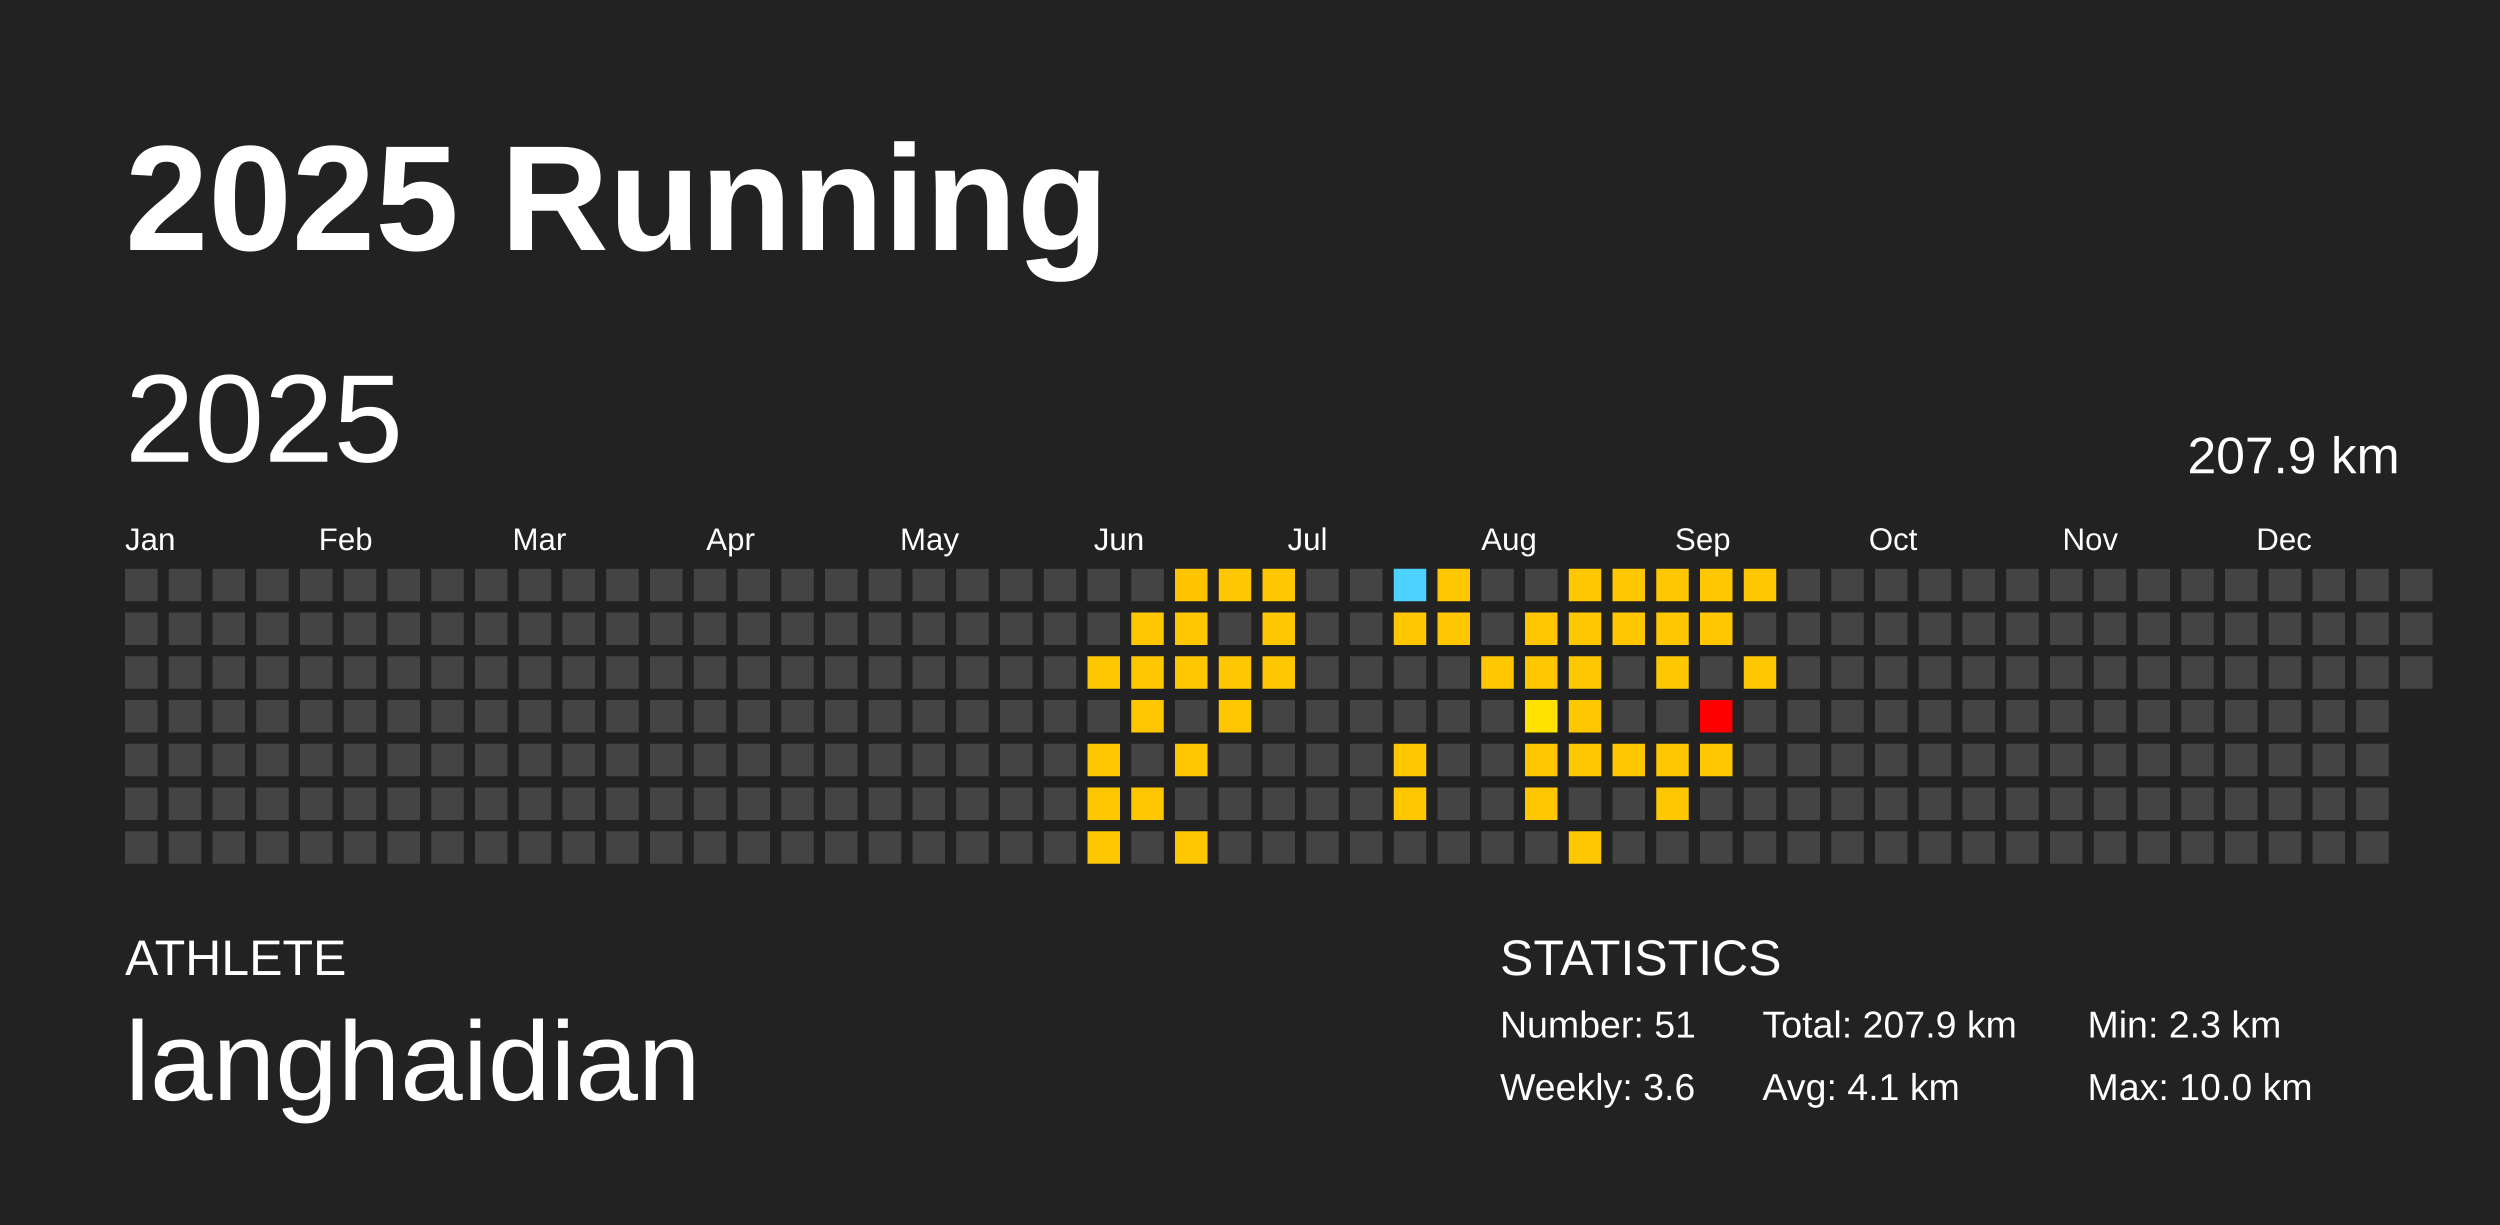
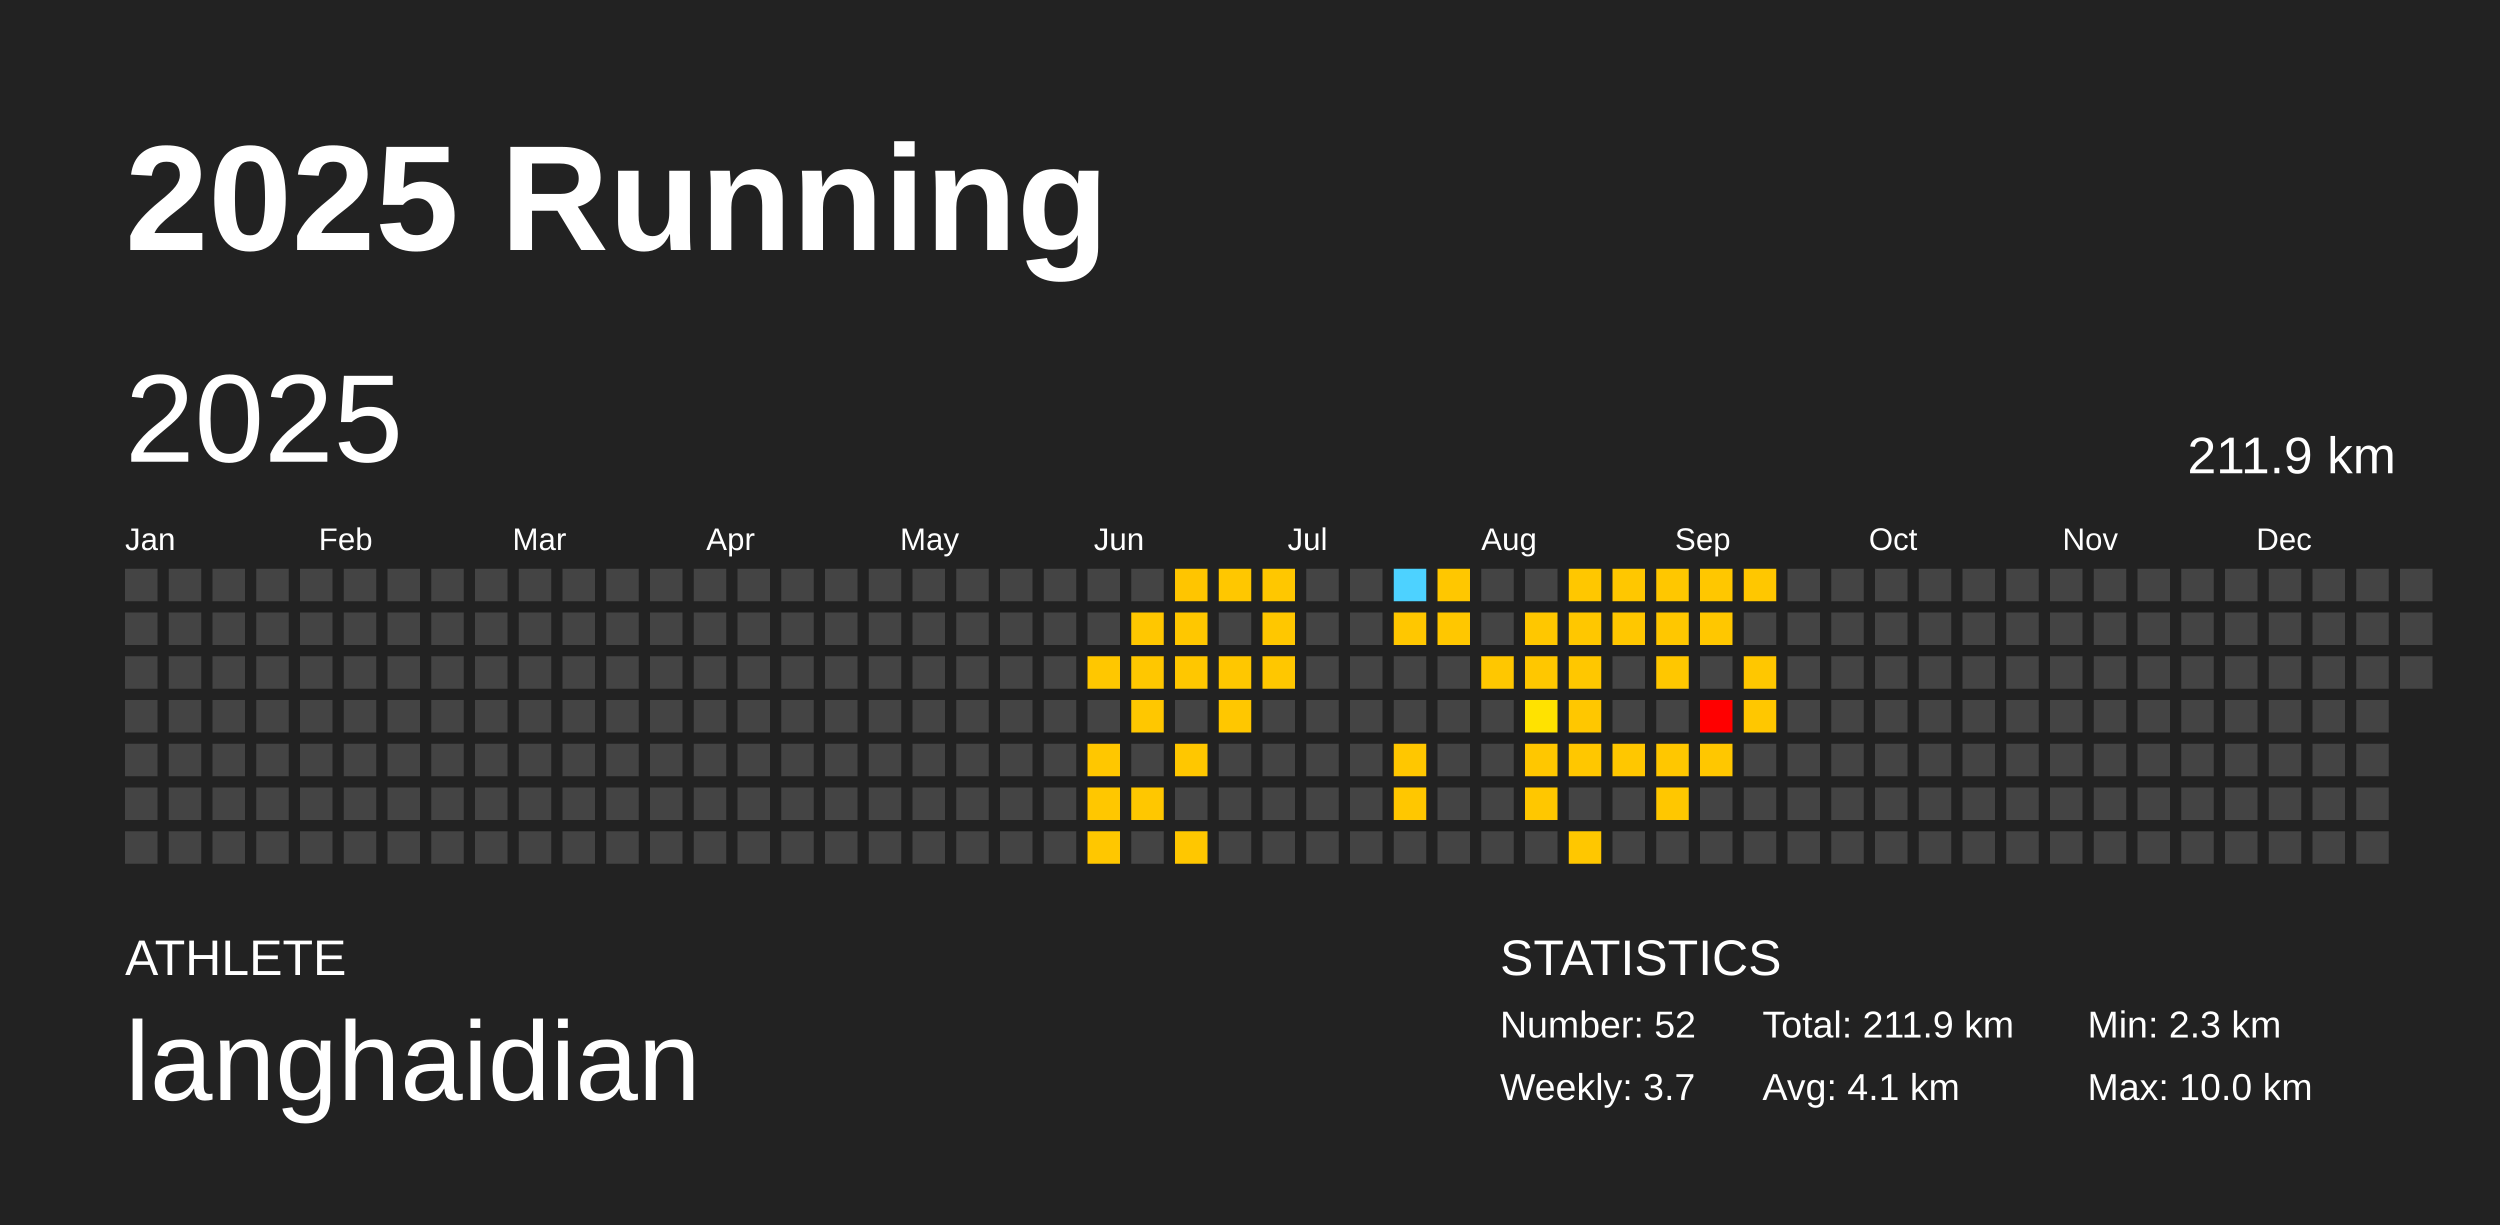
<svg xmlns="http://www.w3.org/2000/svg" baseProfile="full" height="98mm" version="1.1" viewBox="0,0,200,98" width="200mm">
  <defs />
  <rect fill="#222222" height="98" width="200" x="0" y="0" />
  <text fill="#FFFFFF" style="font-size:12px; font-family:Arial; font-weight:bold;" x="10" y="20">2025 Running</text>
  <text fill="#FFFFFF" style="font-size:4px; font-family:Arial" x="10" y="78">ATHLETE</text>
  <text fill="#FFFFFF" style="font-size:9px; font-family:Arial" x="10" y="88">langhaidian</text>
  <text fill="#FFFFFF" style="font-size:4px; font-family:Arial" x="120" y="78">STATISTICS</text>
-   <text fill="#FFFFFF" style="font-size:3px; font-family:Arial" x="120" y="83">Number: 51</text>
-   <text fill="#FFFFFF" style="font-size:3px; font-family:Arial" x="120" y="88">Weekly: 3.6</text>
-   <text fill="#FFFFFF" style="font-size:3px; font-family:Arial" x="141" y="83">Total: 207.9 km</text>
+   <text fill="#FFFFFF" style="font-size:3px; font-family:Arial" x="120" y="83">Number: 52</text>
+   <text fill="#FFFFFF" style="font-size:3px; font-family:Arial" x="120" y="88">Weekly: 3.7</text>
+   <text fill="#FFFFFF" style="font-size:3px; font-family:Arial" x="141" y="83">Total: 211.9 km</text>
  <text fill="#FFFFFF" style="font-size:3px; font-family:Arial" x="141" y="88">Avg: 4.1 km</text>
  <text fill="#FFFFFF" style="font-size:3px; font-family:Arial" x="167" y="83">Min: 2.3 km</text>
  <text fill="#FFFFFF" style="font-size:3px; font-family:Arial" x="167" y="88">Max: 10.0 km</text>
  <text dominant-baseline="hanging" fill="#FFFFFF" style="font-size:10.0px; font-family:Arial;" x="10" y="30">2025</text>
-   <text dominant-baseline="hanging" fill="#FFFFFF" style="font-size:4.125px; font-family:Arial;" x="175" y="35">207.9 km</text>
+   <text dominant-baseline="hanging" fill="#FFFFFF" style="font-size:4.125px; font-family:Arial;" x="175" y="35">211.9 km</text>
  <text fill="#FFFFFF" style="font-size:2.5px; font-family:Arial" x="10.0" y="44">Jan</text>
  <text fill="#FFFFFF" style="font-size:2.5px; font-family:Arial" x="25.5" y="44">Feb</text>
  <text fill="#FFFFFF" style="font-size:2.5px; font-family:Arial" x="41.0" y="44">Mar</text>
  <text fill="#FFFFFF" style="font-size:2.5px; font-family:Arial" x="56.5" y="44">Apr</text>
  <text fill="#FFFFFF" style="font-size:2.5px; font-family:Arial" x="72.0" y="44">May</text>
  <text fill="#FFFFFF" style="font-size:2.5px; font-family:Arial" x="87.5" y="44">Jun</text>
  <text fill="#FFFFFF" style="font-size:2.5px; font-family:Arial" x="103.0" y="44">Jul</text>
  <text fill="#FFFFFF" style="font-size:2.5px; font-family:Arial" x="118.5" y="44">Aug</text>
  <text fill="#FFFFFF" style="font-size:2.5px; font-family:Arial" x="134.0" y="44">Sep</text>
  <text fill="#FFFFFF" style="font-size:2.5px; font-family:Arial" x="149.5" y="44">Oct</text>
  <text fill="#FFFFFF" style="font-size:2.5px; font-family:Arial" x="165.0" y="44">Nov</text>
  <text fill="#FFFFFF" style="font-size:2.5px; font-family:Arial" x="180.5" y="44">Dec</text>
  <rect fill="#444444" height="2.6" width="2.6" x="10.0" y="45.5" />
  <rect fill="#444444" height="2.6" width="2.6" x="10.0" y="49.0" />
  <rect fill="#444444" height="2.6" width="2.6" x="10.0" y="52.5" />
  <rect fill="#444444" height="2.6" width="2.6" x="10.0" y="56.0" />
  <rect fill="#444444" height="2.6" width="2.6" x="10.0" y="59.5" />
  <rect fill="#444444" height="2.6" width="2.6" x="10.0" y="63.0" />
  <rect fill="#444444" height="2.6" width="2.6" x="10.0" y="66.5" />
  <rect fill="#444444" height="2.6" width="2.6" x="13.5" y="45.5" />
  <rect fill="#444444" height="2.6" width="2.6" x="13.5" y="49.0" />
  <rect fill="#444444" height="2.6" width="2.6" x="13.5" y="52.5" />
  <rect fill="#444444" height="2.6" width="2.6" x="13.5" y="56.0" />
  <rect fill="#444444" height="2.6" width="2.6" x="13.5" y="59.5" />
  <rect fill="#444444" height="2.6" width="2.6" x="13.5" y="63.0" />
  <rect fill="#444444" height="2.6" width="2.6" x="13.5" y="66.5" />
  <rect fill="#444444" height="2.6" width="2.6" x="17.0" y="45.5" />
  <rect fill="#444444" height="2.6" width="2.6" x="17.0" y="49.0" />
  <rect fill="#444444" height="2.6" width="2.6" x="17.0" y="52.5" />
  <rect fill="#444444" height="2.6" width="2.6" x="17.0" y="56.0" />
  <rect fill="#444444" height="2.6" width="2.6" x="17.0" y="59.5" />
  <rect fill="#444444" height="2.6" width="2.6" x="17.0" y="63.0" />
  <rect fill="#444444" height="2.6" width="2.6" x="17.0" y="66.5" />
  <rect fill="#444444" height="2.6" width="2.6" x="20.5" y="45.5" />
  <rect fill="#444444" height="2.6" width="2.6" x="20.5" y="49.0" />
  <rect fill="#444444" height="2.6" width="2.6" x="20.5" y="52.5" />
  <rect fill="#444444" height="2.6" width="2.6" x="20.5" y="56.0" />
  <rect fill="#444444" height="2.6" width="2.6" x="20.5" y="59.5" />
  <rect fill="#444444" height="2.6" width="2.6" x="20.5" y="63.0" />
  <rect fill="#444444" height="2.6" width="2.6" x="20.5" y="66.5" />
  <rect fill="#444444" height="2.6" width="2.6" x="24.0" y="45.5" />
  <rect fill="#444444" height="2.6" width="2.6" x="24.0" y="49.0" />
  <rect fill="#444444" height="2.6" width="2.6" x="24.0" y="52.5" />
  <rect fill="#444444" height="2.6" width="2.6" x="24.0" y="56.0" />
  <rect fill="#444444" height="2.6" width="2.6" x="24.0" y="59.5" />
  <rect fill="#444444" height="2.6" width="2.6" x="24.0" y="63.0" />
  <rect fill="#444444" height="2.6" width="2.6" x="24.0" y="66.5" />
  <rect fill="#444444" height="2.6" width="2.6" x="27.5" y="45.5" />
  <rect fill="#444444" height="2.6" width="2.6" x="27.5" y="49.0" />
  <rect fill="#444444" height="2.6" width="2.6" x="27.5" y="52.5" />
  <rect fill="#444444" height="2.6" width="2.6" x="27.5" y="56.0" />
  <rect fill="#444444" height="2.6" width="2.6" x="27.5" y="59.5" />
  <rect fill="#444444" height="2.6" width="2.6" x="27.5" y="63.0" />
  <rect fill="#444444" height="2.6" width="2.6" x="27.5" y="66.5" />
  <rect fill="#444444" height="2.6" width="2.6" x="31.0" y="45.5" />
  <rect fill="#444444" height="2.6" width="2.6" x="31.0" y="49.0" />
  <rect fill="#444444" height="2.6" width="2.6" x="31.0" y="52.5" />
  <rect fill="#444444" height="2.6" width="2.6" x="31.0" y="56.0" />
  <rect fill="#444444" height="2.6" width="2.6" x="31.0" y="59.5" />
  <rect fill="#444444" height="2.6" width="2.6" x="31.0" y="63.0" />
  <rect fill="#444444" height="2.6" width="2.6" x="31.0" y="66.5" />
  <rect fill="#444444" height="2.6" width="2.6" x="34.5" y="45.5" />
  <rect fill="#444444" height="2.6" width="2.6" x="34.5" y="49.0" />
  <rect fill="#444444" height="2.6" width="2.6" x="34.5" y="52.5" />
  <rect fill="#444444" height="2.6" width="2.6" x="34.5" y="56.0" />
  <rect fill="#444444" height="2.6" width="2.6" x="34.5" y="59.5" />
  <rect fill="#444444" height="2.6" width="2.6" x="34.5" y="63.0" />
  <rect fill="#444444" height="2.6" width="2.6" x="34.5" y="66.5" />
  <rect fill="#444444" height="2.6" width="2.6" x="38.0" y="45.5" />
  <rect fill="#444444" height="2.6" width="2.6" x="38.0" y="49.0" />
  <rect fill="#444444" height="2.6" width="2.6" x="38.0" y="52.5" />
  <rect fill="#444444" height="2.6" width="2.6" x="38.0" y="56.0" />
  <rect fill="#444444" height="2.6" width="2.6" x="38.0" y="59.5" />
  <rect fill="#444444" height="2.6" width="2.6" x="38.0" y="63.0" />
  <rect fill="#444444" height="2.6" width="2.6" x="38.0" y="66.5" />
  <rect fill="#444444" height="2.6" width="2.6" x="41.5" y="45.5" />
  <rect fill="#444444" height="2.6" width="2.6" x="41.5" y="49.0" />
  <rect fill="#444444" height="2.6" width="2.6" x="41.5" y="52.5" />
  <rect fill="#444444" height="2.6" width="2.6" x="41.5" y="56.0" />
  <rect fill="#444444" height="2.6" width="2.6" x="41.5" y="59.5" />
  <rect fill="#444444" height="2.6" width="2.6" x="41.5" y="63.0" />
  <rect fill="#444444" height="2.6" width="2.6" x="41.5" y="66.5" />
  <rect fill="#444444" height="2.6" width="2.6" x="45.0" y="45.5" />
  <rect fill="#444444" height="2.6" width="2.6" x="45.0" y="49.0" />
  <rect fill="#444444" height="2.6" width="2.6" x="45.0" y="52.5" />
  <rect fill="#444444" height="2.6" width="2.6" x="45.0" y="56.0" />
  <rect fill="#444444" height="2.6" width="2.6" x="45.0" y="59.5" />
  <rect fill="#444444" height="2.6" width="2.6" x="45.0" y="63.0" />
  <rect fill="#444444" height="2.6" width="2.6" x="45.0" y="66.5" />
  <rect fill="#444444" height="2.6" width="2.6" x="48.5" y="45.5" />
  <rect fill="#444444" height="2.6" width="2.6" x="48.5" y="49.0" />
  <rect fill="#444444" height="2.6" width="2.6" x="48.5" y="52.5" />
  <rect fill="#444444" height="2.6" width="2.6" x="48.5" y="56.0" />
  <rect fill="#444444" height="2.6" width="2.6" x="48.5" y="59.5" />
  <rect fill="#444444" height="2.6" width="2.6" x="48.5" y="63.0" />
  <rect fill="#444444" height="2.6" width="2.6" x="48.5" y="66.5" />
  <rect fill="#444444" height="2.6" width="2.6" x="52.0" y="45.5" />
  <rect fill="#444444" height="2.6" width="2.6" x="52.0" y="49.0" />
  <rect fill="#444444" height="2.6" width="2.6" x="52.0" y="52.5" />
  <rect fill="#444444" height="2.6" width="2.6" x="52.0" y="56.0" />
  <rect fill="#444444" height="2.6" width="2.6" x="52.0" y="59.5" />
  <rect fill="#444444" height="2.6" width="2.6" x="52.0" y="63.0" />
  <rect fill="#444444" height="2.6" width="2.6" x="52.0" y="66.5" />
  <rect fill="#444444" height="2.6" width="2.6" x="55.5" y="45.5" />
  <rect fill="#444444" height="2.6" width="2.6" x="55.5" y="49.0" />
  <rect fill="#444444" height="2.6" width="2.6" x="55.5" y="52.5" />
  <rect fill="#444444" height="2.6" width="2.6" x="55.5" y="56.0" />
  <rect fill="#444444" height="2.6" width="2.6" x="55.5" y="59.5" />
  <rect fill="#444444" height="2.6" width="2.6" x="55.5" y="63.0" />
  <rect fill="#444444" height="2.6" width="2.6" x="55.5" y="66.5" />
  <rect fill="#444444" height="2.6" width="2.6" x="59.0" y="45.5" />
  <rect fill="#444444" height="2.6" width="2.6" x="59.0" y="49.0" />
  <rect fill="#444444" height="2.6" width="2.6" x="59.0" y="52.5" />
  <rect fill="#444444" height="2.6" width="2.6" x="59.0" y="56.0" />
  <rect fill="#444444" height="2.6" width="2.6" x="59.0" y="59.5" />
  <rect fill="#444444" height="2.6" width="2.6" x="59.0" y="63.0" />
  <rect fill="#444444" height="2.6" width="2.6" x="59.0" y="66.5" />
  <rect fill="#444444" height="2.6" width="2.6" x="62.5" y="45.5" />
  <rect fill="#444444" height="2.6" width="2.6" x="62.5" y="49.0" />
  <rect fill="#444444" height="2.6" width="2.6" x="62.5" y="52.5" />
  <rect fill="#444444" height="2.6" width="2.6" x="62.5" y="56.0" />
  <rect fill="#444444" height="2.6" width="2.6" x="62.5" y="59.5" />
  <rect fill="#444444" height="2.6" width="2.6" x="62.5" y="63.0" />
  <rect fill="#444444" height="2.6" width="2.6" x="62.5" y="66.5" />
  <rect fill="#444444" height="2.6" width="2.6" x="66.0" y="45.5" />
  <rect fill="#444444" height="2.6" width="2.6" x="66.0" y="49.0" />
  <rect fill="#444444" height="2.6" width="2.6" x="66.0" y="52.5" />
  <rect fill="#444444" height="2.6" width="2.6" x="66.0" y="56.0" />
  <rect fill="#444444" height="2.6" width="2.6" x="66.0" y="59.5" />
  <rect fill="#444444" height="2.6" width="2.6" x="66.0" y="63.0" />
  <rect fill="#444444" height="2.6" width="2.6" x="66.0" y="66.5" />
  <rect fill="#444444" height="2.6" width="2.6" x="69.5" y="45.5" />
  <rect fill="#444444" height="2.6" width="2.6" x="69.5" y="49.0" />
  <rect fill="#444444" height="2.6" width="2.6" x="69.5" y="52.5" />
  <rect fill="#444444" height="2.6" width="2.6" x="69.5" y="56.0" />
  <rect fill="#444444" height="2.6" width="2.6" x="69.5" y="59.5" />
  <rect fill="#444444" height="2.6" width="2.6" x="69.5" y="63.0" />
  <rect fill="#444444" height="2.6" width="2.6" x="69.5" y="66.5" />
  <rect fill="#444444" height="2.6" width="2.6" x="73.0" y="45.5" />
  <rect fill="#444444" height="2.6" width="2.6" x="73.0" y="49.0" />
  <rect fill="#444444" height="2.6" width="2.6" x="73.0" y="52.5" />
  <rect fill="#444444" height="2.6" width="2.6" x="73.0" y="56.0" />
  <rect fill="#444444" height="2.6" width="2.6" x="73.0" y="59.5" />
  <rect fill="#444444" height="2.6" width="2.6" x="73.0" y="63.0" />
  <rect fill="#444444" height="2.6" width="2.6" x="73.0" y="66.5" />
  <rect fill="#444444" height="2.6" width="2.6" x="76.5" y="45.5" />
  <rect fill="#444444" height="2.6" width="2.6" x="76.5" y="49.0" />
  <rect fill="#444444" height="2.6" width="2.6" x="76.5" y="52.5" />
  <rect fill="#444444" height="2.6" width="2.6" x="76.5" y="56.0" />
  <rect fill="#444444" height="2.6" width="2.6" x="76.5" y="59.5" />
  <rect fill="#444444" height="2.6" width="2.6" x="76.5" y="63.0" />
  <rect fill="#444444" height="2.6" width="2.6" x="76.5" y="66.5" />
  <rect fill="#444444" height="2.6" width="2.6" x="80.0" y="45.5" />
  <rect fill="#444444" height="2.6" width="2.6" x="80.0" y="49.0" />
  <rect fill="#444444" height="2.6" width="2.6" x="80.0" y="52.5" />
  <rect fill="#444444" height="2.6" width="2.6" x="80.0" y="56.0" />
  <rect fill="#444444" height="2.6" width="2.6" x="80.0" y="59.5" />
  <rect fill="#444444" height="2.6" width="2.6" x="80.0" y="63.0" />
  <rect fill="#444444" height="2.6" width="2.6" x="80.0" y="66.5" />
  <rect fill="#444444" height="2.6" width="2.6" x="83.5" y="45.5" />
  <rect fill="#444444" height="2.6" width="2.6" x="83.5" y="49.0" />
  <rect fill="#444444" height="2.6" width="2.6" x="83.5" y="52.5" />
  <rect fill="#444444" height="2.6" width="2.6" x="83.5" y="56.0" />
  <rect fill="#444444" height="2.6" width="2.6" x="83.5" y="59.5" />
  <rect fill="#444444" height="2.6" width="2.6" x="83.5" y="63.0" />
  <rect fill="#444444" height="2.6" width="2.6" x="83.5" y="66.5" />
  <rect fill="#444444" height="2.6" width="2.6" x="87.0" y="45.5" />
  <rect fill="#444444" height="2.6" width="2.6" x="87.0" y="49.0" />
  <rect fill="#ffc700" height="2.6" width="2.6" x="87.0" y="52.5" />
  <rect fill="#444444" height="2.6" width="2.6" x="87.0" y="56.0" />
  <rect fill="#ffc700" height="2.6" width="2.6" x="87.0" y="59.5" />
  <rect fill="#ffc700" height="2.6" width="2.6" x="87.0" y="63.0" />
  <rect fill="#ffc700" height="2.6" width="2.6" x="87.0" y="66.5" />
  <rect fill="#444444" height="2.6" width="2.6" x="90.5" y="45.5" />
  <rect fill="#ffc700" height="2.6" width="2.6" x="90.5" y="49.0" />
  <rect fill="#ffc700" height="2.6" width="2.6" x="90.5" y="52.5" />
  <rect fill="#ffc700" height="2.6" width="2.6" x="90.5" y="56.0" />
  <rect fill="#444444" height="2.6" width="2.6" x="90.5" y="59.5" />
  <rect fill="#ffc700" height="2.6" width="2.6" x="90.5" y="63.0" />
  <rect fill="#444444" height="2.6" width="2.6" x="90.5" y="66.5" />
  <rect fill="#ffc500" height="2.6" width="2.6" x="94.0" y="45.5" />
  <rect fill="#ffc700" height="2.6" width="2.6" x="94.0" y="49.0" />
  <rect fill="#ffc700" height="2.6" width="2.6" x="94.0" y="52.5" />
  <rect fill="#444444" height="2.6" width="2.6" x="94.0" y="56.0" />
  <rect fill="#ffc700" height="2.6" width="2.6" x="94.0" y="59.5" />
  <rect fill="#444444" height="2.6" width="2.6" x="94.0" y="63.0" />
  <rect fill="#ffc700" height="2.6" width="2.6" x="94.0" y="66.5" />
  <rect fill="#ffc700" height="2.6" width="2.6" x="97.5" y="45.5" />
  <rect fill="#444444" height="2.6" width="2.6" x="97.5" y="49.0" />
  <rect fill="#ffc700" height="2.6" width="2.6" x="97.5" y="52.5" />
  <rect fill="#ffc700" height="2.6" width="2.6" x="97.5" y="56.0" />
  <rect fill="#444444" height="2.6" width="2.6" x="97.5" y="59.5" />
  <rect fill="#444444" height="2.6" width="2.6" x="97.5" y="63.0" />
  <rect fill="#444444" height="2.6" width="2.6" x="97.5" y="66.5" />
  <rect fill="#ffc700" height="2.6" width="2.6" x="101.0" y="45.5" />
  <rect fill="#ffc700" height="2.6" width="2.6" x="101.0" y="49.0" />
  <rect fill="#ffc700" height="2.6" width="2.6" x="101.0" y="52.5" />
  <rect fill="#444444" height="2.6" width="2.6" x="101.0" y="56.0" />
  <rect fill="#444444" height="2.6" width="2.6" x="101.0" y="59.5" />
  <rect fill="#444444" height="2.6" width="2.6" x="101.0" y="63.0" />
  <rect fill="#444444" height="2.6" width="2.6" x="101.0" y="66.5" />
  <rect fill="#444444" height="2.6" width="2.6" x="104.5" y="45.5" />
  <rect fill="#444444" height="2.6" width="2.6" x="104.5" y="49.0" />
  <rect fill="#444444" height="2.6" width="2.6" x="104.5" y="52.5" />
  <rect fill="#444444" height="2.6" width="2.6" x="104.5" y="56.0" />
  <rect fill="#444444" height="2.6" width="2.6" x="104.5" y="59.5" />
  <rect fill="#444444" height="2.6" width="2.6" x="104.5" y="63.0" />
  <rect fill="#444444" height="2.6" width="2.6" x="104.5" y="66.5" />
  <rect fill="#444444" height="2.6" width="2.6" x="108.0" y="45.5" />
  <rect fill="#444444" height="2.6" width="2.6" x="108.0" y="49.0" />
  <rect fill="#444444" height="2.6" width="2.6" x="108.0" y="52.5" />
  <rect fill="#444444" height="2.6" width="2.6" x="108.0" y="56.0" />
  <rect fill="#444444" height="2.6" width="2.6" x="108.0" y="59.5" />
  <rect fill="#444444" height="2.6" width="2.6" x="108.0" y="63.0" />
  <rect fill="#444444" height="2.6" width="2.6" x="108.0" y="66.5" />
  <rect fill="#4dd2ff" height="2.6" width="2.6" x="111.5" y="45.5" />
  <rect fill="#ffc700" height="2.6" width="2.6" x="111.5" y="49.0" />
  <rect fill="#444444" height="2.6" width="2.6" x="111.5" y="52.5" />
  <rect fill="#444444" height="2.6" width="2.6" x="111.5" y="56.0" />
  <rect fill="#ffc700" height="2.6" width="2.6" x="111.5" y="59.5" />
  <rect fill="#ffc700" height="2.6" width="2.6" x="111.5" y="63.0" />
  <rect fill="#444444" height="2.6" width="2.6" x="111.5" y="66.5" />
  <rect fill="#ffc700" height="2.6" width="2.6" x="115.0" y="45.5" />
  <rect fill="#ffc700" height="2.6" width="2.6" x="115.0" y="49.0" />
  <rect fill="#444444" height="2.6" width="2.6" x="115.0" y="52.5" />
  <rect fill="#444444" height="2.6" width="2.6" x="115.0" y="56.0" />
  <rect fill="#444444" height="2.6" width="2.6" x="115.0" y="59.5" />
  <rect fill="#444444" height="2.6" width="2.6" x="115.0" y="63.0" />
  <rect fill="#444444" height="2.6" width="2.6" x="115.0" y="66.5" />
  <rect fill="#444444" height="2.6" width="2.6" x="118.5" y="45.5" />
  <rect fill="#444444" height="2.6" width="2.6" x="118.5" y="49.0" />
  <rect fill="#ffc700" height="2.6" width="2.6" x="118.5" y="52.5" />
  <rect fill="#444444" height="2.6" width="2.6" x="118.5" y="56.0" />
  <rect fill="#444444" height="2.6" width="2.6" x="118.5" y="59.5" />
  <rect fill="#444444" height="2.6" width="2.6" x="118.5" y="63.0" />
  <rect fill="#444444" height="2.6" width="2.6" x="118.5" y="66.5" />
  <rect fill="#444444" height="2.6" width="2.6" x="122.0" y="45.5" />
  <rect fill="#ffc700" height="2.6" width="2.6" x="122.0" y="49.0" />
  <rect fill="#ffc700" height="2.6" width="2.6" x="122.0" y="52.5" />
  <rect fill="#ffe200" height="2.6" width="2.6" x="122.0" y="56.0" />
  <rect fill="#ffc700" height="2.6" width="2.6" x="122.0" y="59.5" />
  <rect fill="#ffc700" height="2.6" width="2.6" x="122.0" y="63.0" />
  <rect fill="#444444" height="2.6" width="2.6" x="122.0" y="66.5" />
  <rect fill="#ffc700" height="2.6" width="2.6" x="125.5" y="45.5" />
  <rect fill="#ffc700" height="2.6" width="2.6" x="125.5" y="49.0" />
  <rect fill="#ffc700" height="2.6" width="2.6" x="125.5" y="52.5" />
  <rect fill="#ffc700" height="2.6" width="2.6" x="125.5" y="56.0" />
  <rect fill="#ffc700" height="2.6" width="2.6" x="125.5" y="59.5" />
  <rect fill="#444444" height="2.6" width="2.6" x="125.5" y="63.0" />
  <rect fill="#ffc700" height="2.6" width="2.6" x="125.5" y="66.5" />
  <rect fill="#ffc700" height="2.6" width="2.6" x="129.0" y="45.5" />
  <rect fill="#ffc700" height="2.6" width="2.6" x="129.0" y="49.0" />
  <rect fill="#444444" height="2.6" width="2.6" x="129.0" y="52.5" />
  <rect fill="#444444" height="2.6" width="2.6" x="129.0" y="56.0" />
  <rect fill="#ffc700" height="2.6" width="2.6" x="129.0" y="59.5" />
  <rect fill="#444444" height="2.6" width="2.6" x="129.0" y="63.0" />
  <rect fill="#444444" height="2.6" width="2.6" x="129.0" y="66.5" />
  <rect fill="#ffc700" height="2.6" width="2.6" x="132.5" y="45.5" />
  <rect fill="#ffc700" height="2.6" width="2.6" x="132.5" y="49.0" />
  <rect fill="#ffc700" height="2.6" width="2.6" x="132.5" y="52.5" />
  <rect fill="#444444" height="2.6" width="2.6" x="132.5" y="56.0" />
  <rect fill="#ffc700" height="2.6" width="2.6" x="132.5" y="59.5" />
  <rect fill="#ffc700" height="2.6" width="2.6" x="132.5" y="63.0" />
  <rect fill="#444444" height="2.6" width="2.6" x="132.5" y="66.5" />
  <rect fill="#ffc700" height="2.6" width="2.6" x="136.0" y="45.5" />
  <rect fill="#ffc700" height="2.6" width="2.6" x="136.0" y="49.0" />
  <rect fill="#444444" height="2.6" width="2.6" x="136.0" y="52.5" />
  <rect fill="red" height="2.6" width="2.6" x="136.0" y="56.0" />
  <rect fill="#ffc700" height="2.6" width="2.6" x="136.0" y="59.5" />
  <rect fill="#444444" height="2.6" width="2.6" x="136.0" y="63.0" />
  <rect fill="#444444" height="2.6" width="2.6" x="136.0" y="66.5" />
  <rect fill="#ffc700" height="2.6" width="2.6" x="139.5" y="45.5" />
  <rect fill="#444444" height="2.6" width="2.6" x="139.5" y="49.0" />
  <rect fill="#ffc700" height="2.6" width="2.6" x="139.5" y="52.5" />
-   <rect fill="#444444" height="2.6" width="2.6" x="139.5" y="56.0" />
+   <rect fill="#ffc700" height="2.6" width="2.6" x="139.5" y="56.0" />
  <rect fill="#444444" height="2.6" width="2.6" x="139.5" y="59.5" />
  <rect fill="#444444" height="2.6" width="2.6" x="139.5" y="63.0" />
  <rect fill="#444444" height="2.6" width="2.6" x="139.5" y="66.5" />
  <rect fill="#444444" height="2.6" width="2.6" x="143.0" y="45.5" />
  <rect fill="#444444" height="2.6" width="2.6" x="143.0" y="49.0" />
  <rect fill="#444444" height="2.6" width="2.6" x="143.0" y="52.5" />
  <rect fill="#444444" height="2.6" width="2.6" x="143.0" y="56.0" />
  <rect fill="#444444" height="2.6" width="2.6" x="143.0" y="59.5" />
  <rect fill="#444444" height="2.6" width="2.6" x="143.0" y="63.0" />
  <rect fill="#444444" height="2.6" width="2.6" x="143.0" y="66.5" />
  <rect fill="#444444" height="2.6" width="2.6" x="146.5" y="45.5" />
  <rect fill="#444444" height="2.6" width="2.6" x="146.5" y="49.0" />
  <rect fill="#444444" height="2.6" width="2.6" x="146.5" y="52.5" />
  <rect fill="#444444" height="2.6" width="2.6" x="146.5" y="56.0" />
  <rect fill="#444444" height="2.6" width="2.6" x="146.5" y="59.5" />
  <rect fill="#444444" height="2.6" width="2.6" x="146.5" y="63.0" />
  <rect fill="#444444" height="2.6" width="2.6" x="146.5" y="66.5" />
  <rect fill="#444444" height="2.6" width="2.6" x="150.0" y="45.5" />
  <rect fill="#444444" height="2.6" width="2.6" x="150.0" y="49.0" />
  <rect fill="#444444" height="2.6" width="2.6" x="150.0" y="52.5" />
  <rect fill="#444444" height="2.6" width="2.6" x="150.0" y="56.0" />
  <rect fill="#444444" height="2.6" width="2.6" x="150.0" y="59.5" />
  <rect fill="#444444" height="2.6" width="2.6" x="150.0" y="63.0" />
  <rect fill="#444444" height="2.6" width="2.6" x="150.0" y="66.5" />
  <rect fill="#444444" height="2.6" width="2.6" x="153.5" y="45.5" />
  <rect fill="#444444" height="2.6" width="2.6" x="153.5" y="49.0" />
  <rect fill="#444444" height="2.6" width="2.6" x="153.5" y="52.5" />
  <rect fill="#444444" height="2.6" width="2.6" x="153.5" y="56.0" />
  <rect fill="#444444" height="2.6" width="2.6" x="153.5" y="59.5" />
  <rect fill="#444444" height="2.6" width="2.6" x="153.5" y="63.0" />
  <rect fill="#444444" height="2.6" width="2.6" x="153.5" y="66.5" />
  <rect fill="#444444" height="2.6" width="2.6" x="157.0" y="45.5" />
  <rect fill="#444444" height="2.6" width="2.6" x="157.0" y="49.0" />
  <rect fill="#444444" height="2.6" width="2.6" x="157.0" y="52.5" />
  <rect fill="#444444" height="2.6" width="2.6" x="157.0" y="56.0" />
  <rect fill="#444444" height="2.6" width="2.6" x="157.0" y="59.5" />
  <rect fill="#444444" height="2.6" width="2.6" x="157.0" y="63.0" />
  <rect fill="#444444" height="2.6" width="2.6" x="157.0" y="66.5" />
  <rect fill="#444444" height="2.6" width="2.6" x="160.5" y="45.5" />
  <rect fill="#444444" height="2.6" width="2.6" x="160.5" y="49.0" />
  <rect fill="#444444" height="2.6" width="2.6" x="160.5" y="52.5" />
  <rect fill="#444444" height="2.6" width="2.6" x="160.5" y="56.0" />
  <rect fill="#444444" height="2.6" width="2.6" x="160.5" y="59.5" />
  <rect fill="#444444" height="2.6" width="2.6" x="160.5" y="63.0" />
  <rect fill="#444444" height="2.6" width="2.6" x="160.5" y="66.5" />
  <rect fill="#444444" height="2.6" width="2.6" x="164.0" y="45.5" />
  <rect fill="#444444" height="2.6" width="2.6" x="164.0" y="49.0" />
  <rect fill="#444444" height="2.6" width="2.6" x="164.0" y="52.5" />
  <rect fill="#444444" height="2.6" width="2.6" x="164.0" y="56.0" />
  <rect fill="#444444" height="2.6" width="2.6" x="164.0" y="59.5" />
  <rect fill="#444444" height="2.6" width="2.6" x="164.0" y="63.0" />
  <rect fill="#444444" height="2.6" width="2.6" x="164.0" y="66.5" />
  <rect fill="#444444" height="2.6" width="2.6" x="167.5" y="45.5" />
  <rect fill="#444444" height="2.6" width="2.6" x="167.5" y="49.0" />
  <rect fill="#444444" height="2.6" width="2.6" x="167.5" y="52.5" />
  <rect fill="#444444" height="2.6" width="2.6" x="167.5" y="56.0" />
  <rect fill="#444444" height="2.6" width="2.6" x="167.5" y="59.5" />
  <rect fill="#444444" height="2.6" width="2.6" x="167.5" y="63.0" />
  <rect fill="#444444" height="2.6" width="2.6" x="167.5" y="66.5" />
  <rect fill="#444444" height="2.6" width="2.6" x="171.0" y="45.5" />
  <rect fill="#444444" height="2.6" width="2.6" x="171.0" y="49.0" />
  <rect fill="#444444" height="2.6" width="2.6" x="171.0" y="52.5" />
  <rect fill="#444444" height="2.6" width="2.6" x="171.0" y="56.0" />
  <rect fill="#444444" height="2.6" width="2.6" x="171.0" y="59.5" />
  <rect fill="#444444" height="2.6" width="2.6" x="171.0" y="63.0" />
  <rect fill="#444444" height="2.6" width="2.6" x="171.0" y="66.5" />
  <rect fill="#444444" height="2.6" width="2.6" x="174.5" y="45.5" />
  <rect fill="#444444" height="2.6" width="2.6" x="174.5" y="49.0" />
  <rect fill="#444444" height="2.6" width="2.6" x="174.5" y="52.5" />
  <rect fill="#444444" height="2.6" width="2.6" x="174.5" y="56.0" />
  <rect fill="#444444" height="2.6" width="2.6" x="174.5" y="59.5" />
  <rect fill="#444444" height="2.6" width="2.6" x="174.5" y="63.0" />
  <rect fill="#444444" height="2.6" width="2.6" x="174.5" y="66.5" />
  <rect fill="#444444" height="2.6" width="2.6" x="178.0" y="45.5" />
  <rect fill="#444444" height="2.6" width="2.6" x="178.0" y="49.0" />
  <rect fill="#444444" height="2.6" width="2.6" x="178.0" y="52.5" />
  <rect fill="#444444" height="2.6" width="2.6" x="178.0" y="56.0" />
  <rect fill="#444444" height="2.6" width="2.6" x="178.0" y="59.5" />
  <rect fill="#444444" height="2.6" width="2.6" x="178.0" y="63.0" />
  <rect fill="#444444" height="2.6" width="2.6" x="178.0" y="66.5" />
  <rect fill="#444444" height="2.6" width="2.6" x="181.5" y="45.5" />
  <rect fill="#444444" height="2.6" width="2.6" x="181.5" y="49.0" />
  <rect fill="#444444" height="2.6" width="2.6" x="181.5" y="52.5" />
  <rect fill="#444444" height="2.6" width="2.6" x="181.5" y="56.0" />
  <rect fill="#444444" height="2.6" width="2.6" x="181.5" y="59.5" />
  <rect fill="#444444" height="2.6" width="2.6" x="181.5" y="63.0" />
  <rect fill="#444444" height="2.6" width="2.6" x="181.5" y="66.5" />
  <rect fill="#444444" height="2.6" width="2.6" x="185.0" y="45.5" />
  <rect fill="#444444" height="2.6" width="2.6" x="185.0" y="49.0" />
  <rect fill="#444444" height="2.6" width="2.6" x="185.0" y="52.5" />
  <rect fill="#444444" height="2.6" width="2.6" x="185.0" y="56.0" />
  <rect fill="#444444" height="2.6" width="2.6" x="185.0" y="59.5" />
  <rect fill="#444444" height="2.6" width="2.6" x="185.0" y="63.0" />
  <rect fill="#444444" height="2.6" width="2.6" x="185.0" y="66.5" />
  <rect fill="#444444" height="2.6" width="2.6" x="188.5" y="45.5" />
  <rect fill="#444444" height="2.6" width="2.6" x="188.5" y="49.0" />
  <rect fill="#444444" height="2.6" width="2.6" x="188.5" y="52.5" />
  <rect fill="#444444" height="2.6" width="2.6" x="188.5" y="56.0" />
  <rect fill="#444444" height="2.6" width="2.6" x="188.5" y="59.5" />
  <rect fill="#444444" height="2.6" width="2.6" x="188.5" y="63.0" />
  <rect fill="#444444" height="2.6" width="2.6" x="188.5" y="66.5" />
  <rect fill="#444444" height="2.6" width="2.6" x="192.0" y="45.5" />
  <rect fill="#444444" height="2.6" width="2.6" x="192.0" y="49.0" />
  <rect fill="#444444" height="2.6" width="2.6" x="192.0" y="52.5" />
</svg>
